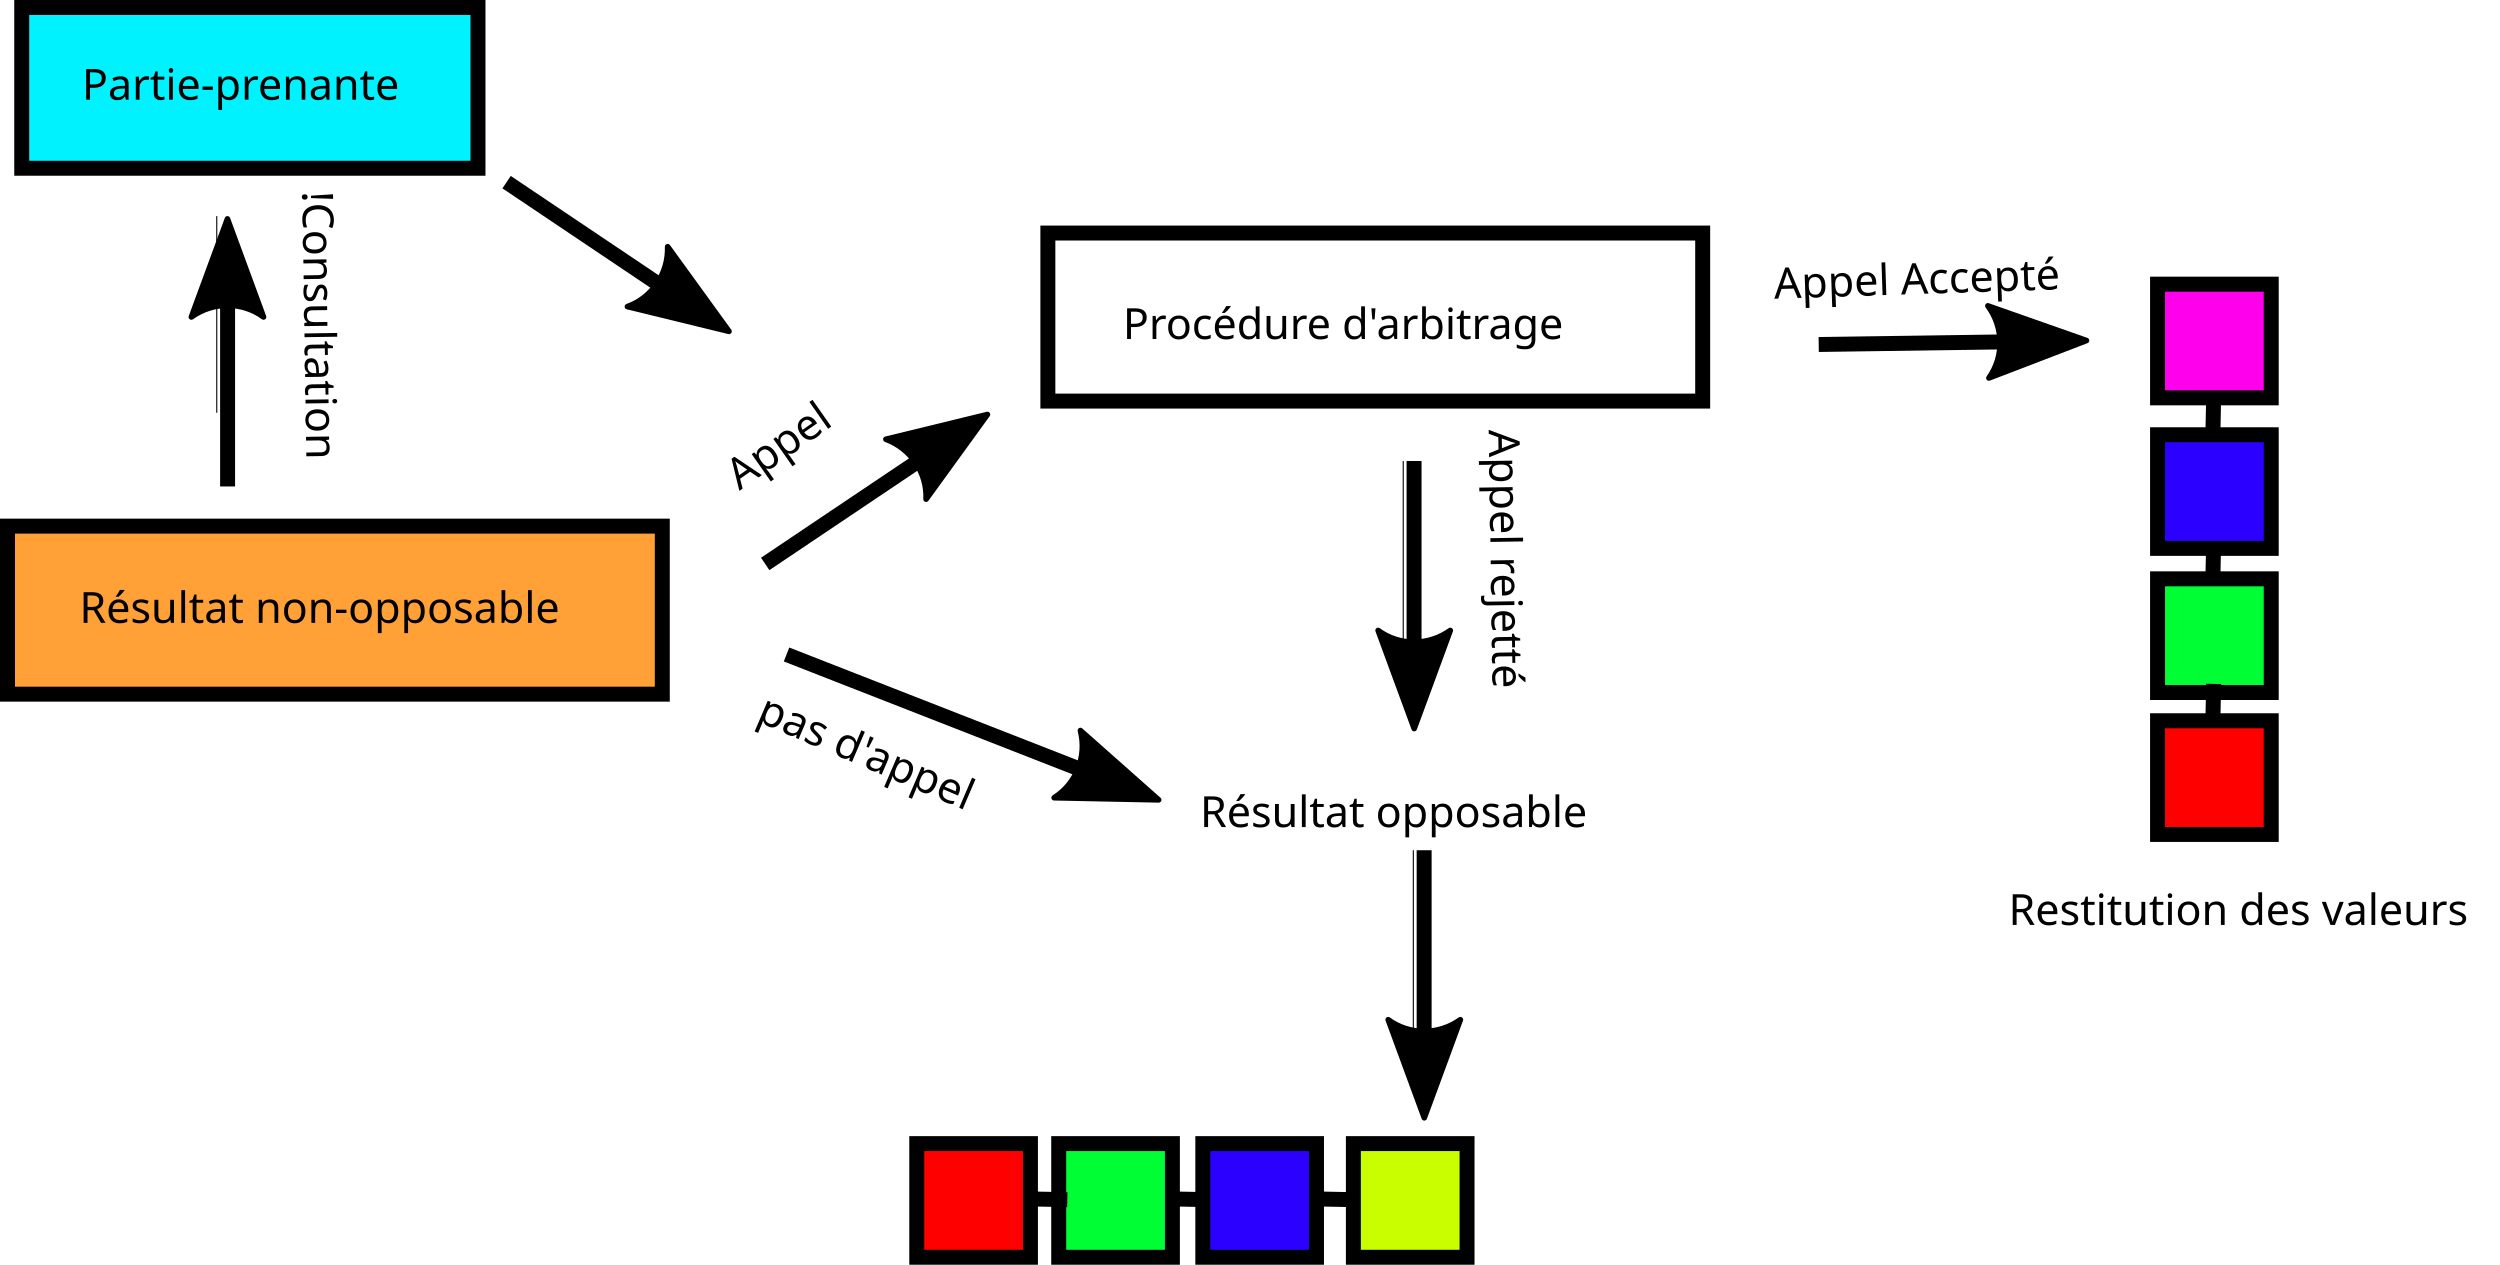
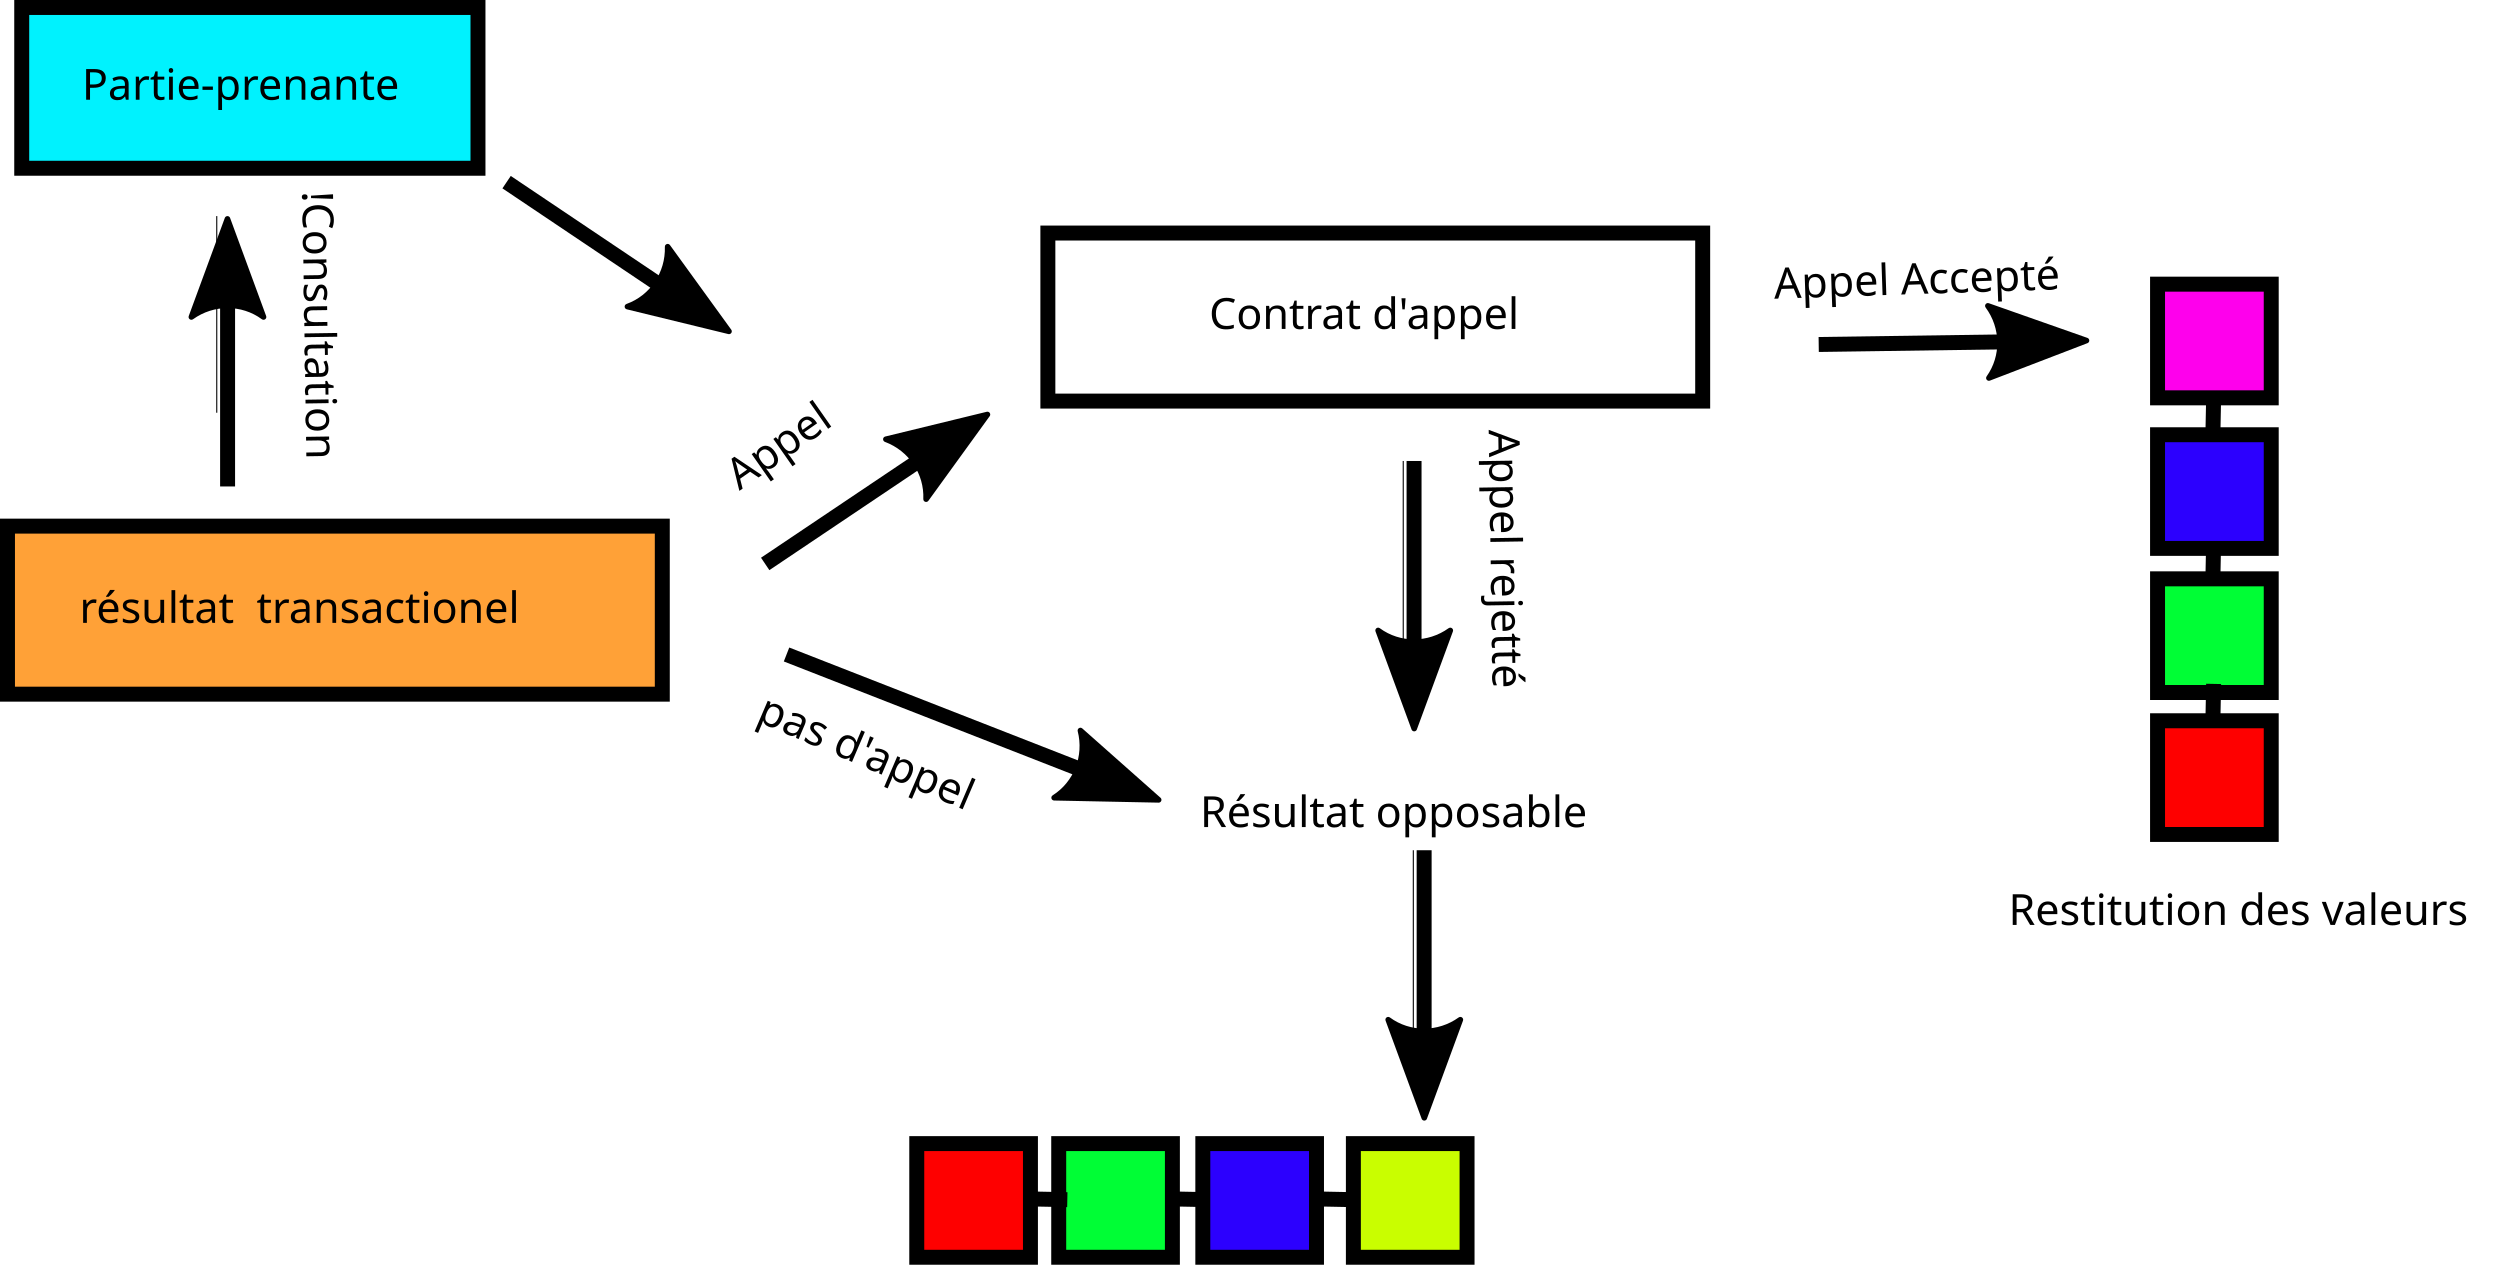
<svg xmlns="http://www.w3.org/2000/svg" xmlns:xlink="http://www.w3.org/1999/xlink" width="615.081mm" height="311.172mm" viewBox="0 0 615.081 311.172" version="1.1" id="svg9584">
  <defs id="defs9578">
    <linearGradient xlink:href="#linearGradient5936" id="linearGradient7810" gradientUnits="userSpaceOnUse" gradientTransform="matrix(1,0,0,-1,-346.7626,227.3483)" x1="420.039" y1="72.661" x2="476.432" y2="72.661" />
    <linearGradient id="linearGradient5936">
      <stop style="stop-color:#000000;stop-opacity:1;" offset="0" id="stop5932" />
      <stop style="stop-color:#000000;stop-opacity:0;" offset="1" id="stop5934" />
    </linearGradient>
    <marker orient="auto" refY="0" refX="0" id="Arrow2Mend-9" style="overflow:visible">
      <path id="path5651-3" style="fill:#000000;fill-opacity:1;fill-rule:evenodd;stroke:#000000;stroke-width:0.625;stroke-linejoin:round;stroke-opacity:1" d="M 8.719,4.034 -2.207,0.016 8.719,-4.002 c -1.745,2.372 -1.735,5.617 -6e-7,8.035 z" transform="scale(-0.6)" />
    </marker>
    <linearGradient xlink:href="#linearGradient5936" id="linearGradient5938" x1="420.039" y1="72.661" x2="476.432" y2="72.661" gradientUnits="userSpaceOnUse" gradientTransform="translate(-352.0149,23.81752)" />
    <marker orient="auto" refY="0" refX="0" id="Arrow2Mend" style="overflow:visible">
      <path id="path5651" style="fill:#000000;fill-opacity:1;fill-rule:evenodd;stroke:#000000;stroke-width:0.625;stroke-linejoin:round;stroke-opacity:1" d="M 8.719,4.034 -2.207,0.016 8.719,-4.002 c -1.745,2.372 -1.735,5.617 -6e-7,8.035 z" transform="scale(-0.6)" />
    </marker>
    <linearGradient xlink:href="#linearGradient5936" id="linearGradient5938-7" x1="420.039" y1="72.661" x2="476.432" y2="72.661" gradientUnits="userSpaceOnUse" gradientTransform="rotate(33.07303,425.4729,-80.76817)" />
    <marker orient="auto" refY="0" refX="0" id="Arrow2Mend-5" style="overflow:visible">
      <path id="path5651-6" style="fill:#000000;fill-opacity:1;fill-rule:evenodd;stroke:#000000;stroke-width:0.625;stroke-linejoin:round;stroke-opacity:1" d="M 8.719,4.034 -2.207,0.016 8.719,-4.002 c -1.745,2.372 -1.735,5.617 -6e-7,8.035 z" transform="scale(-0.6)" />
    </marker>
    <linearGradient xlink:href="#linearGradient5936" id="linearGradient5938-9" x1="420.039" y1="72.661" x2="476.432" y2="72.661" gradientUnits="userSpaceOnUse" gradientTransform="rotate(121.384,315.2056,27.72008)" />
    <marker orient="auto" refY="0" refX="0" id="Arrow2Mend-0" style="overflow:visible">
      <path id="path5651-8" style="fill:#000000;fill-opacity:1;fill-rule:evenodd;stroke:#000000;stroke-width:0.625;stroke-linejoin:round;stroke-opacity:1" d="M 8.719,4.034 -2.207,0.016 8.719,-4.002 c -1.745,2.372 -1.735,5.617 -6e-7,8.035 z" transform="scale(-0.6)" />
    </marker>
    <marker orient="auto" refY="0" refX="0" id="Arrow2Mend-0-9" style="overflow:visible">
      <path id="path5651-8-6" style="fill:#000000;fill-opacity:1;fill-rule:evenodd;stroke:#000000;stroke-width:0.625;stroke-linejoin:round;stroke-opacity:1" d="M 8.719,4.034 -2.207,0.016 8.719,-4.002 c -1.745,2.372 -1.735,5.617 -6e-7,8.035 z" transform="scale(-0.6)" />
    </marker>
    <linearGradient xlink:href="#linearGradient5936" id="linearGradient12867" gradientUnits="userSpaceOnUse" gradientTransform="rotate(121.384,315.2056,27.72008)" x1="420.039" y1="72.661" x2="476.432" y2="72.661" />
    <linearGradient xlink:href="#linearGradient5936" id="linearGradient5938-4" x1="420.039" y1="72.661" x2="476.432" y2="72.661" gradientUnits="userSpaceOnUse" gradientTransform="matrix(1,0,0,-1,-415.6376,111.1346)" />
    <marker orient="auto" refY="0" refX="0" id="Arrow2Mend-4" style="overflow:visible">
      <path id="path5651-7" style="fill:#000000;fill-opacity:1;fill-rule:evenodd;stroke:#000000;stroke-width:0.625;stroke-linejoin:round;stroke-opacity:1" d="M 8.719,4.034 -2.207,0.016 8.719,-4.002 c -1.745,2.372 -1.735,5.617 -6e-7,8.035 z" transform="scale(-0.6)" />
    </marker>
    <marker orient="auto" refY="0" refX="0" id="Arrow2Mend-0-7" style="overflow:visible">
      <path id="path5651-8-5" style="fill:#000000;fill-opacity:1;fill-rule:evenodd;stroke:#000000;stroke-width:0.625;stroke-linejoin:round;stroke-opacity:1" d="M 8.719,4.034 -2.207,0.016 8.719,-4.002 c -1.745,2.372 -1.735,5.617 -6e-7,8.035 z" transform="scale(-0.6)" />
    </marker>
    <linearGradient xlink:href="#linearGradient5936" id="linearGradient13943" gradientUnits="userSpaceOnUse" gradientTransform="matrix(-0.5207717,-0.853696,-0.853696,0.5207717,230.7645,407.6476)" x1="420.039" y1="72.661" x2="476.432" y2="72.661" />
  </defs>
  <g id="layer1" transform="translate(119.2109,24.30441)">
    <rect style="opacity:1;vector-effect:none;fill:#ffa137;fill-opacity:1;stroke:#000000;stroke-width:3.681;stroke-linecap:butt;stroke-linejoin:miter;stroke-miterlimit:4;stroke-dasharray:none;stroke-dashoffset:0;stroke-opacity:1" id="rect4697-8-7-9-8" width="161.106" height="41.344" x="-117.37" y="105.139" />
    <text xml:space="preserve" style="font-style:normal;font-weight:normal;font-size:10.583px;line-height:1.25;font-family:sans-serif;letter-spacing:0px;word-spacing:0px;fill:#000000;fill-opacity:1;stroke:none;stroke-width:0.265" x="-99.666" y="128.943" id="text4984-3-2-9">
-       <tspan x="-99.666" y="128.943" style="stroke-width:0.265" id="tspan4986-5-2-7">Résultat non-opposable</tspan>
+       <tspan x="-99.666" y="128.943" style="stroke-width:0.265" id="tspan4986-5-2-7">résultat  transactionel</tspan>
    </text>
    <path style="opacity:1;vector-effect:none;fill:url(#linearGradient5938);fill-opacity:1;stroke:#000000;stroke-width:3.681;stroke-linecap:butt;stroke-linejoin:miter;stroke-miterlimit:4;stroke-dasharray:none;stroke-dashoffset:0;stroke-opacity:1;marker-end:url(#Arrow2Mend)" d="M 69.051,114.443 119.7,80.425" id="path5065" />
    <path style="opacity:1;vector-effect:none;fill:url(#linearGradient7810);fill-opacity:1;stroke:#000000;stroke-width:3.681;stroke-linecap:butt;stroke-linejoin:miter;stroke-miterlimit:4;stroke-dasharray:none;stroke-dashoffset:0;stroke-opacity:1;marker-end:url(#Arrow2Mend-9)" d="m 74.303,136.723 86.997,34.018" id="path5065-1" />
    <text xml:space="preserve" style="font-style:normal;font-weight:normal;font-size:10.583px;line-height:1.25;font-family:sans-serif;letter-spacing:0px;word-spacing:0px;fill:#000000;fill-opacity:1;stroke:none;stroke-width:0.265" x="17.194" y="114.984" id="text6193" transform="rotate(-34.97794)">
      <tspan x="17.194" y="114.984" style="text-align:center;text-anchor:middle;stroke-width:0.265" id="tspan6195">Appel</tspan>
    </text>
    <text xml:space="preserve" style="font-style:normal;font-weight:normal;font-size:10.583px;line-height:1.25;font-family:sans-serif;letter-spacing:0px;word-spacing:0px;fill:#000000;fill-opacity:1;stroke:none;stroke-width:0.265" x="156.52" y="114.404" id="text6193-9" transform="rotate(23.17672)">
      <tspan x="156.52" y="114.404" style="text-align:center;text-anchor:middle;stroke-width:0.265" id="tspan6195-7">pas d'appel</tspan>
    </text>
    <g id="g12782" transform="translate(-1.586696,-5.170089)">
      <rect y="38.203" x="140.185" height="41.344" width="161.106" id="rect4697-8-7-9-8-1" style="opacity:1;vector-effect:none;fill:none;fill-opacity:1;stroke:#000000;stroke-width:3.681;stroke-linecap:butt;stroke-linejoin:miter;stroke-miterlimit:4;stroke-dasharray:none;stroke-dashoffset:0;stroke-opacity:1" />
-       <text id="text4984-3-2-9-5" y="64.274" x="158.645" style="font-style:normal;font-weight:normal;font-size:10.583px;line-height:1.25;font-family:sans-serif;letter-spacing:0px;word-spacing:0px;fill:#000000;fill-opacity:1;stroke:none;stroke-width:0.265" xml:space="preserve">
-         <tspan id="tspan4986-5-2-7-9" style="stroke-width:0.265" y="64.274" x="158.645">Procédure d'arbitrage</tspan>
+       <text id="text4984-3-2-9-5" y="61.795" x="179.872" style="font-style:normal;font-weight:normal;font-size:10.583px;line-height:1.25;font-family:sans-serif;letter-spacing:0px;word-spacing:0px;fill:#000000;fill-opacity:1;stroke:none;stroke-width:0.265" xml:space="preserve">
+         <tspan id="tspan4986-5-2-7-9" style="stroke-width:0.265" y="61.795" x="179.872">Contrat d'appel</tspan>
      </text>
    </g>
    <text xml:space="preserve" style="font-style:normal;font-weight:normal;font-size:10.583px;line-height:1.25;font-family:sans-serif;letter-spacing:0px;word-spacing:0px;fill:#000000;fill-opacity:1;stroke:none;stroke-width:0.265" x="176.032" y="179.179" id="text4984-3-2-9-5-7">
      <tspan x="176.032" y="179.179" style="stroke-width:0.265" id="tspan4986-5-2-7-9-6">Résultat opposable</tspan>
    </text>
    <path style="opacity:1;vector-effect:none;fill:url(#linearGradient5938-7);fill-opacity:1;stroke:#000000;stroke-width:3.681;stroke-linecap:butt;stroke-linejoin:miter;stroke-miterlimit:4;stroke-dasharray:none;stroke-dashoffset:0;stroke-opacity:1;marker-end:url(#Arrow2Mend-5)" d="m 328.249,60.45 61.006,-0.867" id="path5065-3" />
    <text xml:space="preserve" style="font-style:normal;font-weight:normal;font-size:10.583px;line-height:1.25;font-family:sans-serif;letter-spacing:0px;word-spacing:0px;fill:#000000;fill-opacity:1;stroke:none;stroke-width:0.265" x="357.602" y="59.715" id="text6193-94" transform="rotate(-1.904915)">
      <tspan x="357.602" y="59.715" style="text-align:center;text-anchor:middle;stroke-width:0.265" id="tspan6195-8">Appel Accepté</tspan>
    </text>
    <g id="g12794" transform="translate(19.65476,3.779762)">
      <path id="path10327" d="M 206.375,85.333 V 133.714" style="fill:none;stroke:#000000;stroke-width:0.265px;stroke-linecap:butt;stroke-linejoin:miter;stroke-opacity:1" />
      <text transform="rotate(89.12737)" id="text6193-9-1" y="-226.189" x="122.59" style="font-style:normal;font-weight:normal;font-size:10.583px;line-height:1.25;font-family:sans-serif;letter-spacing:0px;word-spacing:0px;fill:#000000;fill-opacity:1;stroke:none;stroke-width:0.265" xml:space="preserve">
        <tspan id="tspan6195-7-2" style="text-align:center;text-anchor:middle;stroke-width:0.265" y="-226.189" x="122.59">Appel rejetté</tspan>
      </text>
      <path id="path5065-8" d="M 209.039,85.333 V 146.288" style="opacity:1;vector-effect:none;fill:url(#linearGradient5938-9);fill-opacity:1;stroke:#000000;stroke-width:3.681;stroke-linecap:butt;stroke-linejoin:miter;stroke-miterlimit:4;stroke-dasharray:none;stroke-dashoffset:0;stroke-opacity:1;marker-end:url(#Arrow2Mend-0)" />
    </g>
    <g id="g7841" transform="rotate(-90,534.5572,262.4713)">
      <rect transform="scale(-1)" y="30.353" x="-539.972" height="27.97" width="27.97" id="rect6218-7-7" style="opacity:1;vector-effect:none;fill:#c9fe00;fill-opacity:1;stroke:#000000;stroke-width:3.681;stroke-linecap:butt;stroke-linejoin:miter;stroke-miterlimit:4;stroke-dasharray:none;stroke-dashoffset:0;stroke-opacity:1" />
      <rect transform="scale(-1)" y="67.395" x="-539.972" height="27.97" width="27.97" id="rect6218-4-6-4" style="opacity:1;vector-effect:none;fill:#2c00fe;fill-opacity:1;stroke:#000000;stroke-width:3.681;stroke-linecap:butt;stroke-linejoin:miter;stroke-miterlimit:4;stroke-dasharray:none;stroke-dashoffset:0;stroke-opacity:1" />
      <rect transform="scale(-1)" y="102.849" x="-539.972" height="27.97" width="27.97" id="rect6218-4-5-5-4" style="opacity:1;vector-effect:none;fill:#00fe35;fill-opacity:1;stroke:#000000;stroke-width:3.681;stroke-linecap:butt;stroke-linejoin:miter;stroke-miterlimit:4;stroke-dasharray:none;stroke-dashoffset:0;stroke-opacity:1" />
      <path id="path6265-6-3" d="m 526.175,-58.324 0.189,-9.449" style="opacity:1;vector-effect:none;fill:#000000;fill-opacity:0;stroke:#000000;stroke-width:3.681;stroke-linecap:butt;stroke-linejoin:miter;stroke-miterlimit:4;stroke-dasharray:none;stroke-dashoffset:0;stroke-opacity:1" />
      <path id="path6265-3-9-0" d="m 526.175,-93.778 0.189,-9.449" style="opacity:1;vector-effect:none;fill:#000000;fill-opacity:0;stroke:#000000;stroke-width:3.681;stroke-linecap:butt;stroke-linejoin:miter;stroke-miterlimit:4;stroke-dasharray:none;stroke-dashoffset:0;stroke-opacity:1" />
      <rect transform="scale(-1)" y="137.774" x="-539.972" height="27.97" width="27.97" id="rect6218-4-5-5-4-1" style="opacity:1;vector-effect:none;fill:#fe0000;fill-opacity:1;stroke:#000000;stroke-width:3.681;stroke-linecap:butt;stroke-linejoin:miter;stroke-miterlimit:4;stroke-dasharray:none;stroke-dashoffset:0;stroke-opacity:1" />
      <path id="path6265-3-9-0-4" d="m 526.175,-128.703 0.189,-9.449" style="opacity:1;vector-effect:none;fill:#000000;fill-opacity:0;stroke:#000000;stroke-width:3.681;stroke-linecap:butt;stroke-linejoin:miter;stroke-miterlimit:4;stroke-dasharray:none;stroke-dashoffset:0;stroke-opacity:1" />
    </g>
    <g id="g12794-3" transform="translate(22.13423,99.54745)">
      <path id="path10327-8" d="M 206.375,85.333 V 133.714" style="fill:none;stroke:#000000;stroke-width:0.265px;stroke-linecap:butt;stroke-linejoin:miter;stroke-opacity:1" />
      <text transform="rotate(89.12737)" id="text6193-9-1-5" y="-226.189" x="122.59" style="font-style:normal;font-weight:normal;font-size:10.583px;line-height:1.25;font-family:sans-serif;letter-spacing:0px;word-spacing:0px;fill:#000000;fill-opacity:1;stroke:none;stroke-width:0.265" xml:space="preserve">
        <tspan id="tspan6195-7-2-6" style="text-align:center;text-anchor:middle;stroke-width:0.265" y="-216.826" x="122.59" />
      </text>
      <path id="path5065-8-1" d="M 209.039,85.333 V 146.288" style="opacity:1;vector-effect:none;fill:url(#linearGradient12867);fill-opacity:1;stroke:#000000;stroke-width:3.681;stroke-linecap:butt;stroke-linejoin:miter;stroke-miterlimit:4;stroke-dasharray:none;stroke-dashoffset:0;stroke-opacity:1;marker-end:url(#Arrow2Mend-0-9)" />
    </g>
    <g id="g7841-1" transform="rotate(-180,475.7938,7.627453)">
      <rect transform="scale(-1)" y="30.353" x="-539.972" height="27.97" width="27.97" id="rect6218-7-7-5" style="opacity:1;vector-effect:none;fill:#fe00ec;fill-opacity:1;stroke:#000000;stroke-width:3.681;stroke-linecap:butt;stroke-linejoin:miter;stroke-miterlimit:4;stroke-dasharray:none;stroke-dashoffset:0;stroke-opacity:1" />
      <rect transform="scale(-1)" y="67.395" x="-539.972" height="27.97" width="27.97" id="rect6218-4-6-4-9" style="opacity:1;vector-effect:none;fill:#2c00fe;fill-opacity:1;stroke:#000000;stroke-width:3.681;stroke-linecap:butt;stroke-linejoin:miter;stroke-miterlimit:4;stroke-dasharray:none;stroke-dashoffset:0;stroke-opacity:1" />
      <rect transform="scale(-1)" y="102.849" x="-539.972" height="27.97" width="27.97" id="rect6218-4-5-5-4-8" style="opacity:1;vector-effect:none;fill:#00fe35;fill-opacity:1;stroke:#000000;stroke-width:3.681;stroke-linecap:butt;stroke-linejoin:miter;stroke-miterlimit:4;stroke-dasharray:none;stroke-dashoffset:0;stroke-opacity:1" />
      <path id="path6265-6-3-4" d="m 526.175,-58.324 0.189,-9.449" style="opacity:1;vector-effect:none;fill:#000000;fill-opacity:0;stroke:#000000;stroke-width:3.681;stroke-linecap:butt;stroke-linejoin:miter;stroke-miterlimit:4;stroke-dasharray:none;stroke-dashoffset:0;stroke-opacity:1" />
      <path id="path6265-3-9-0-8" d="m 526.175,-93.778 0.189,-9.449" style="opacity:1;vector-effect:none;fill:#000000;fill-opacity:0;stroke:#000000;stroke-width:3.681;stroke-linecap:butt;stroke-linejoin:miter;stroke-miterlimit:4;stroke-dasharray:none;stroke-dashoffset:0;stroke-opacity:1" />
      <rect transform="scale(-1)" y="137.774" x="-539.972" height="27.97" width="27.97" id="rect6218-4-5-5-4-1-1" style="opacity:1;vector-effect:none;fill:#fe0000;fill-opacity:1;stroke:#000000;stroke-width:3.681;stroke-linecap:butt;stroke-linejoin:miter;stroke-miterlimit:4;stroke-dasharray:none;stroke-dashoffset:0;stroke-opacity:1" />
      <path id="path6265-3-9-0-4-0" d="m 526.175,-128.703 0.189,-9.449" style="opacity:1;vector-effect:none;fill:#000000;fill-opacity:0;stroke:#000000;stroke-width:3.681;stroke-linecap:butt;stroke-linejoin:miter;stroke-miterlimit:4;stroke-dasharray:none;stroke-dashoffset:0;stroke-opacity:1" />
    </g>
    <text xml:space="preserve" style="font-style:normal;font-weight:normal;font-size:10.583px;line-height:1.25;font-family:sans-serif;letter-spacing:0px;word-spacing:0px;fill:#000000;fill-opacity:1;stroke:none;stroke-width:0.265" x="374.952" y="203.262" id="text12907">
      <tspan id="tspan12905" x="374.952" y="203.262" style="stroke-width:0.265">Restitution des valeurs</tspan>
    </text>
    <g id="g13474" transform="translate(-50.24667,-18.54233)">
      <rect y="-3.922" x="-63.619" height="39.556" width="112.253" id="rect13179" style="opacity:1;vector-effect:none;fill:#00f2fe;fill-opacity:1;stroke:#000000;stroke-width:3.681;stroke-linecap:butt;stroke-linejoin:miter;stroke-miterlimit:4;stroke-dasharray:none;stroke-dashoffset:0;stroke-opacity:1" />
      <text id="text13183" y="18.776" x="-48.802" style="font-style:normal;font-variant:normal;font-weight:normal;font-stretch:normal;font-size:10.583px;line-height:1.25;font-family:sans-serif;font-variant-ligatures:normal;font-variant-position:normal;font-variant-caps:normal;font-variant-numeric:normal;font-variant-alternates:normal;font-feature-settings:normal;text-indent:0;text-align:start;text-decoration:none;text-decoration-line:none;text-decoration-style:solid;text-decoration-color:#000000;letter-spacing:0px;word-spacing:0px;text-transform:none;writing-mode:lr-tb;direction:ltr;text-orientation:mixed;dominant-baseline:auto;baseline-shift:baseline;text-anchor:start;white-space:normal;shape-padding:0;opacity:1;vector-effect:none;fill:#000000;fill-opacity:1;stroke:none;stroke-width:0.265;stroke-linecap:butt;stroke-linejoin:miter;stroke-miterlimit:4;stroke-dasharray:none;stroke-dashoffset:0;stroke-opacity:1" xml:space="preserve">
        <tspan style="font-style:normal;font-variant:normal;font-weight:normal;font-stretch:normal;font-size:10.583px;line-height:1.25;font-family:sans-serif;font-variant-ligatures:normal;font-variant-position:normal;font-variant-caps:normal;font-variant-numeric:normal;font-variant-alternates:normal;font-feature-settings:normal;text-indent:0;text-align:start;text-decoration:none;text-decoration-line:none;text-decoration-style:solid;text-decoration-color:#000000;letter-spacing:0px;word-spacing:0px;text-transform:none;writing-mode:lr-tb;direction:ltr;text-orientation:mixed;dominant-baseline:auto;baseline-shift:baseline;text-anchor:start;white-space:normal;shape-padding:0;vector-effect:none;fill:#000000;fill-opacity:1;stroke:none;stroke-width:0.265;stroke-linecap:butt;stroke-linejoin:miter;stroke-miterlimit:4;stroke-dasharray:none;stroke-dashoffset:0;stroke-opacity:1" y="18.776" x="-48.802" id="tspan13181">Partie-prenante</tspan>
      </text>
    </g>
    <path style="opacity:1;vector-effect:none;fill:url(#linearGradient5938-4);fill-opacity:1;stroke:#000000;stroke-width:3.681;stroke-linecap:butt;stroke-linejoin:miter;stroke-miterlimit:4;stroke-dasharray:none;stroke-dashoffset:0;stroke-opacity:1;marker-end:url(#Arrow2Mend-4)" d="M 5.428,20.51 56.077,54.528" id="path5065-6" />
    <path style="fill:none;stroke:#000000;stroke-width:0.265px;stroke-linecap:butt;stroke-linejoin:miter;stroke-opacity:1" d="M -65.881,28.861 V 77.242" id="path10327-6" />
    <text xml:space="preserve" style="font-style:normal;font-weight:normal;font-size:10.583px;line-height:1.25;font-family:sans-serif;letter-spacing:0px;word-spacing:0px;fill:#000000;fill-opacity:1;stroke:none;stroke-width:0.265" x="61.978" y="45.175" id="text6193-9-1-2" transform="rotate(89.12737)">
      <tspan x="61.978" y="45.175" style="text-align:center;text-anchor:middle;stroke-width:0.265" id="tspan6195-7-2-1">!Consultation</tspan>
    </text>
    <path style="opacity:1;vector-effect:none;fill:url(#linearGradient13943);fill-opacity:1;stroke:#000000;stroke-width:3.681;stroke-linecap:butt;stroke-linejoin:miter;stroke-miterlimit:4;stroke-dasharray:none;stroke-dashoffset:0;stroke-opacity:1;marker-end:url(#Arrow2Mend-0-7)" d="M -63.216,95.38 V 34.426" id="path5065-8-7" />
  </g>
</svg>
